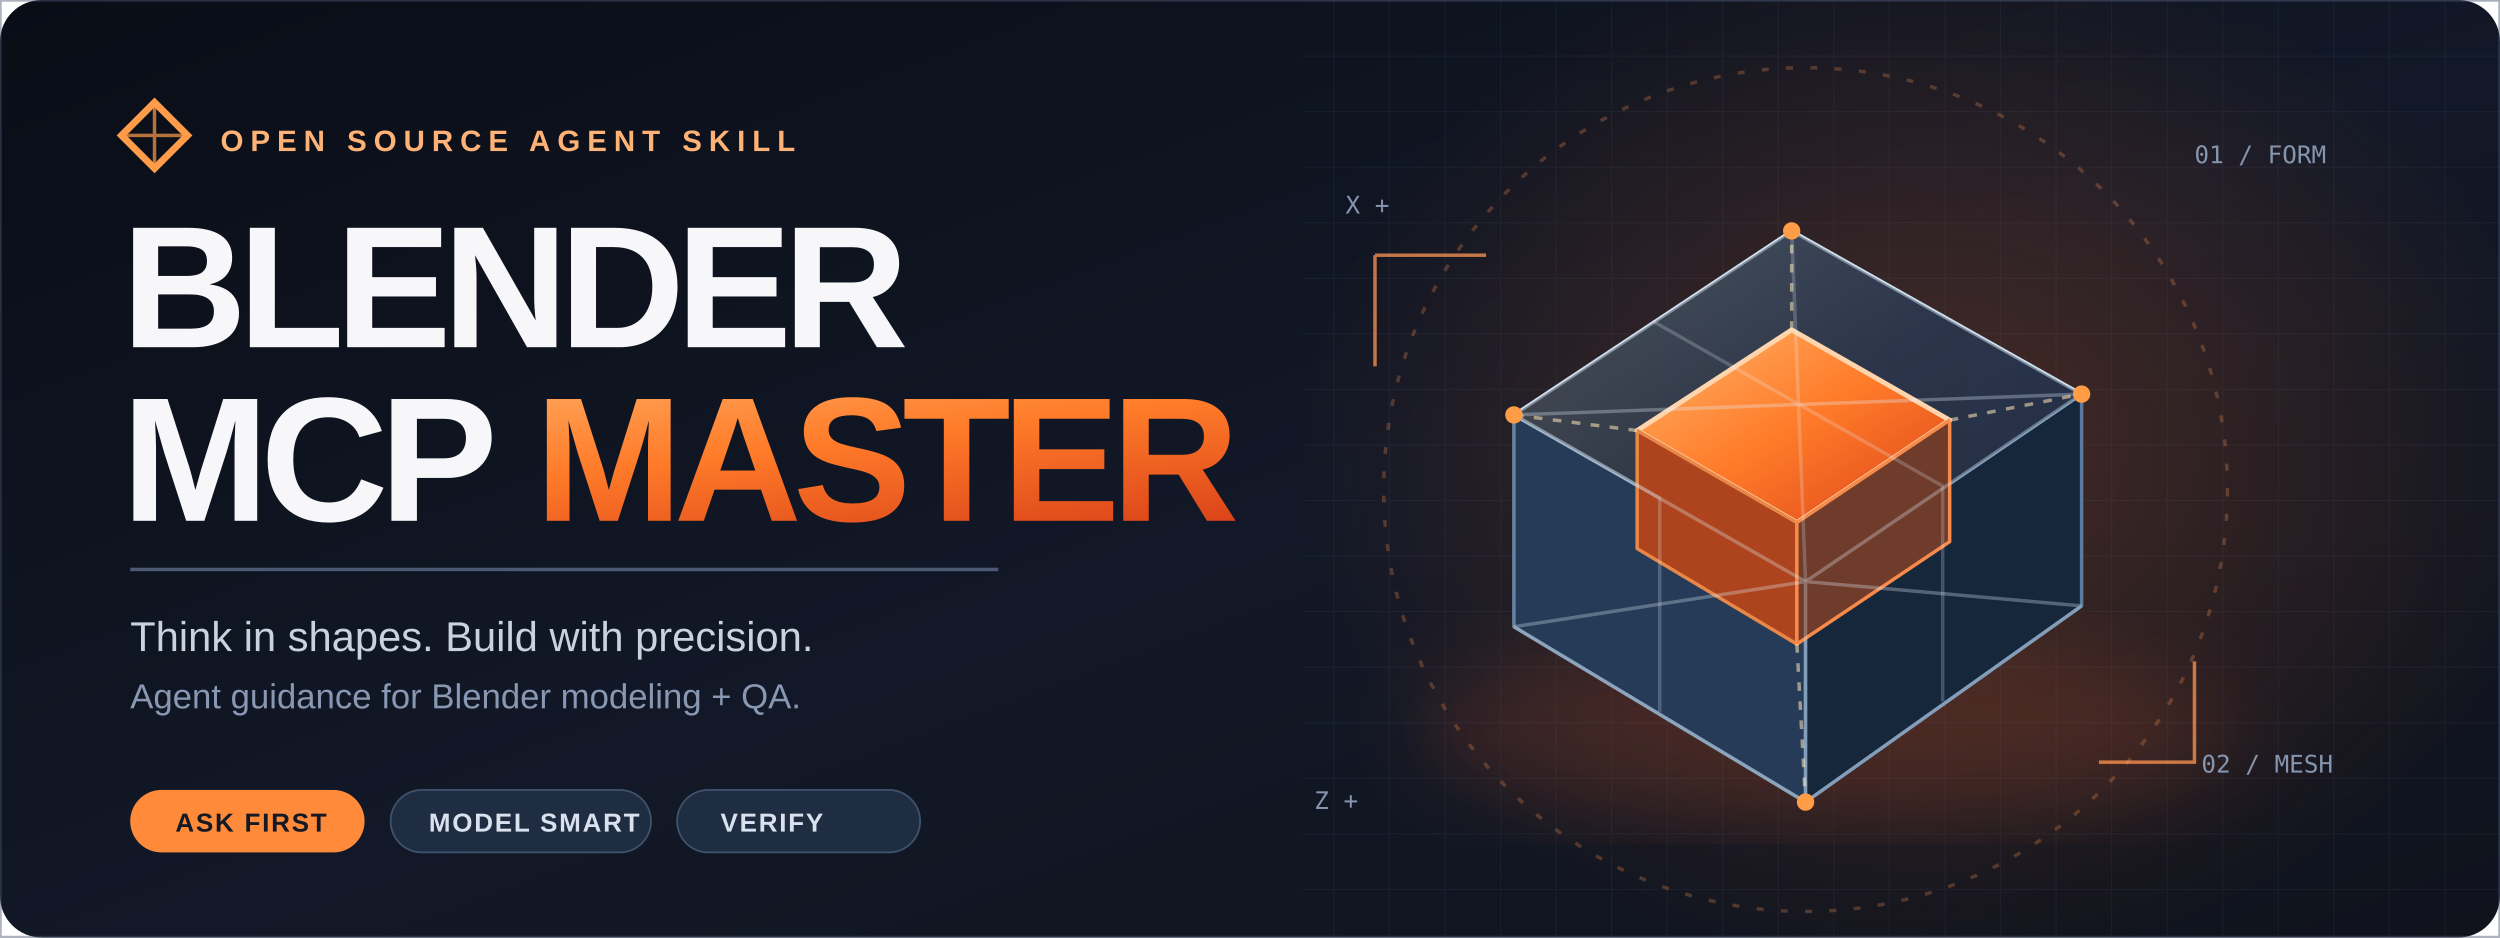
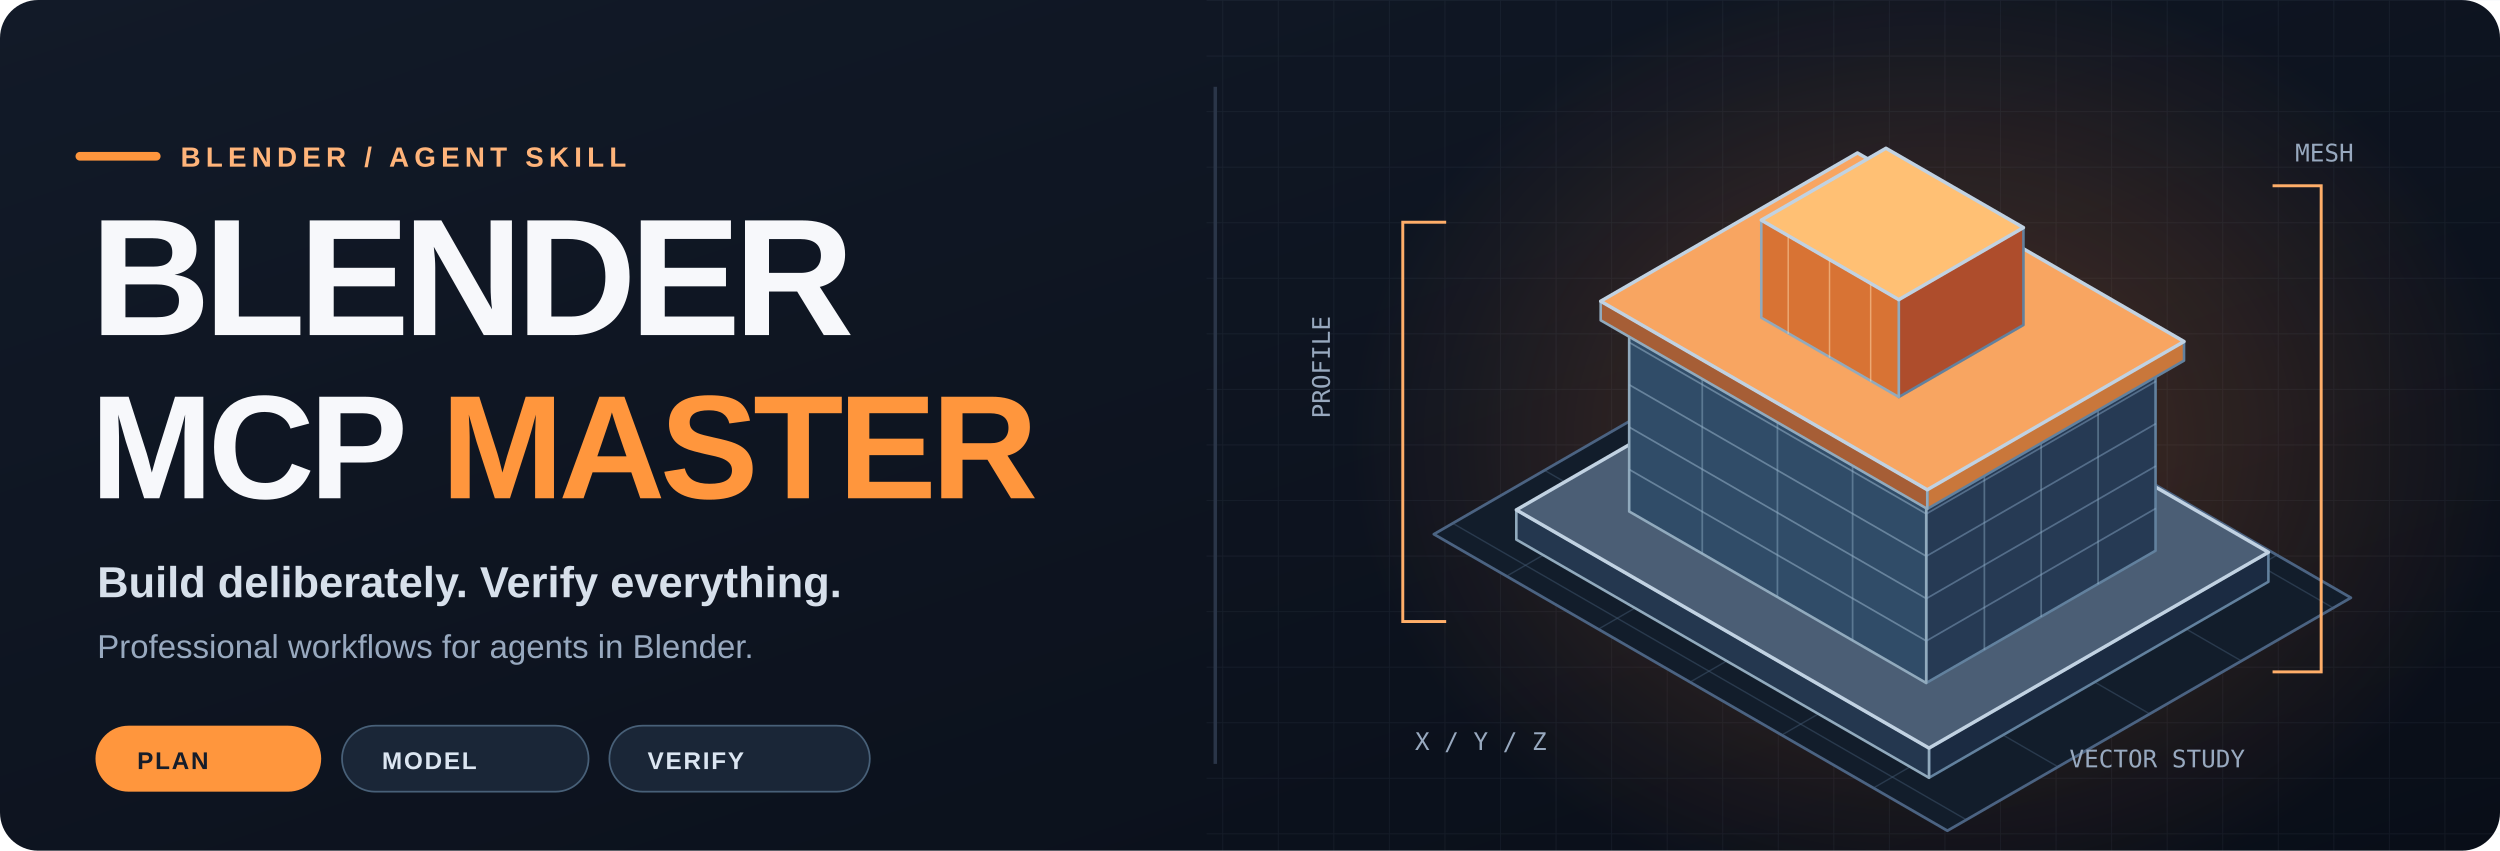
- <svg xmlns="http://www.w3.org/2000/svg" viewBox="0 0 1440 540" width="1440" height="540" role="img" aria-labelledby="title desc">
+ <svg xmlns="http://www.w3.org/2000/svg" viewBox="0 0 1440 490" width="1440" height="490" role="img" aria-labelledby="title description">
  <defs>
-     <linearGradient id="bg" x1="0" y1="0" x2="1" y2="1">
-       <stop stop-color="#090d16" />
-       <stop offset=".53" stop-color="#121827" />
-       <stop offset="1" stop-color="#10131c" />
+     <linearGradient id="surface" x2="1" y2="1">
+       <stop stop-color="#121a28" />
+       <stop offset="1" stop-color="#090e18" />
    </linearGradient>
-     <linearGradient id="orange" x1="0" y1="0" x2="1" y2="1">
-       <stop stop-color="#ffb46a" />
-       <stop offset=".5" stop-color="#ff7b29" />
-       <stop offset="1" stop-color="#db4319" />
+     <linearGradient id="amber" x2="1" y2="1">
+       <stop stop-color="#ffc06b" />
+       <stop offset="1" stop-color="#ff6834" />
    </linearGradient>
-     <linearGradient id="steel" x1="0" y1="0" x2="1" y2="1">
-       <stop stop-color="#8bafc5" />
-       <stop offset=".5" stop-color="#344c68" />
-       <stop offset="1" stop-color="#1b293f" />
-     </linearGradient>
-     <linearGradient id="face" x1="0" y1="0" x2="1" y2="0">
-       <stop stop-color="#312d32" />
-       <stop offset="1" stop-color="#242c43" />
-     </linearGradient>
-     <radialGradient id="glow">
-       <stop stop-color="#f56b24" stop-opacity=".24" />
-       <stop offset="1" stop-color="#f56b24" stop-opacity="0" />
+     <radialGradient id="halo">
+       <stop stop-color="#ff8739" stop-opacity=".26" />
+       <stop offset="1" stop-color="#ff8739" stop-opacity="0" />
    </radialGradient>
    <pattern id="grid" width="32" height="32" patternUnits="userSpaceOnUse">
-       <path d="M32 0H0V32" fill="none" stroke="#92acdb" stroke-opacity=".075" />
+       <path d="M32 0H0V32" stroke="#a3b7d5" stroke-opacity=".10" fill="none" />
    </pattern>
-     <filter id="blur">
-       <feGaussianBlur stdDeviation="24" />
-     </filter>
  </defs>
-   <rect width="1440" height="540" rx="24" fill="url(#bg)" />
-   <path d="M750 0H1440V540H750Z" fill="url(#grid)" />
-   <ellipse cx="1110" cy="261" rx="360" ry="300" fill="url(#glow)" />
-   <path d="M0 0H1440V540H0Z" fill="none" stroke="#4b5570" stroke-opacity=".45" stroke-width="2" />
-   <g transform="translate(70 59)">
-     <path d="M0 19 19 0 38 19 19 38Z" fill="none" stroke="#ff9c49" stroke-width="4" />
-     <path d="M19 0V38M0 19H38" stroke="#ff9c49" stroke-width="2" opacity=".7" />
-     <text x="57" y="28" font-size="17" letter-spacing="4" font-weight="700" fill="#ffb276" font-family="Segoe UI,Arial,sans-serif">OPEN SOURCE AGENT SKILL</text>
+   <rect width="1440" height="490" rx="22" fill="url(#surface)" />
+   <rect x="695" y="0" width="745" height="490" fill="url(#grid)" opacity=".65" />
+   <ellipse cx="1114" cy="253" rx="340" ry="275" fill="url(#halo)" />
+   <path d="M700 50 V440" stroke="#2a3548" stroke-width="2" />
+   <path d="M46 90H90" stroke="#ff963d" stroke-width="5" stroke-linecap="round" />
+   <g font-family="Arial,Helvetica,sans-serif">
+     <text x="104" y="96" font-size="16" letter-spacing="3" font-weight="700" fill="#ffb47a">BLENDER / AGENT SKILL</text>
+     <text x="52" y="193" font-size="96" font-weight="900" letter-spacing="-4" fill="#f7f8fb">BLENDER</text>
+     <text x="52" y="287" font-size="85" font-weight="900" letter-spacing="-3" fill="#f7f8fb">MCP <tspan fill="#ff963d">MASTER</tspan>
+     </text>
+     <text x="56" y="344" font-size="25" font-weight="600" fill="#d7e0eb">Build deliberately. Verify everything.</text>
+     <text x="56" y="379" font-size="19" fill="#98a9bf">Professional workflows for agents in Blender.</text>
  </g>
-   <text x="70" y="200" font-family="Segoe UI,Arial,sans-serif" font-size="100" font-weight="900" fill="#f7f7f9" letter-spacing="-5">BLENDER</text>
-   <text x="70" y="300" font-family="Segoe UI,Arial,sans-serif" font-size="102" font-weight="900" fill="#f7f7f9" letter-spacing="-5">MCP <tspan fill="url(#orange)">MASTER</tspan>
-   </text>
-   <path d="M75 328H575" stroke="#4c5973" stroke-width="2" />
-   <text x="75" y="375" font-family="Segoe UI,Arial,sans-serif" font-size="24" fill="#cad2df">Think in shapes. Build with precision.</text>
-   <text x="75" y="408" font-family="Segoe UI,Arial,sans-serif" font-size="20" fill="#8897b2">Agent guidance for Blender modeling + QA.</text>
-   <g transform="translate(75 455)" font-family="Segoe UI,Arial,sans-serif" font-size="15" font-weight="600" letter-spacing="1">
-     <rect width="135" height="36" rx="18" fill="#ff8a39" />
-     <text x="26" y="24" fill="#151923">ASK FIRST</text>
-     <rect x="150" width="150" height="36" rx="18" fill="#1e2d41" stroke="#40536d" />
-     <text x="172" y="24" fill="#d9e1ef">MODEL SMART</text>
-     <rect x="315" width="140" height="36" rx="18" fill="#1e2d41" stroke="#40536d" />
-     <text x="340" y="24" fill="#d9e1ef">VERIFY</text>
+   <g font-family="Arial,Helvetica,sans-serif" font-size="14" font-weight="700" letter-spacing="1">
+     <rect x="55" y="418" width="130" height="38" rx="19" fill="#ff963d" />
+     <text x="79" y="443" fill="#161d2a">PLAN</text>
+     <rect x="197" y="418" width="142" height="38" rx="19" fill="#1a2637" stroke="#486078" />
+     <text x="220" y="443" fill="#dce6f2">MODEL</text>
+     <rect x="351" y="418" width="150" height="38" rx="19" fill="#1a2637" stroke="#486078" />
+     <text x="373" y="443" fill="#dce6f2">VERIFY</text>
  </g>
-   <g transform="translate(1040 262)">
-     <ellipse cx="9" cy="158" rx="235" ry="55" fill="#ff672e" opacity=".15" filter="url(#blur)" />
-     <g stroke-linejoin="round" stroke-width="2">
-       <path d="M-168 -23 -8 -129 159 -35 0 73Z" fill="url(#steel)" stroke="#c4d9e9" />
-       <path d="M-168 -23 0 73 0 200 -168 99Z" fill="#253b57" stroke="#6685a0" />
-       <path d="M0 73 159 -35 159 87 0 200Z" fill="#17273b" stroke="#597b9d" />
-       <path d="M-168 -23 -8 -129 159 -35 0 73Z" fill="url(#face)" opacity=".7" />
-       <path d="M-97 -14 -8 -72 83 -20 -5 39Z" fill="url(#orange)" stroke="#ffd5ae" stroke-width="2.8" />
-       <path d="M-97 -14 -5 39 -5 109 -97 54Z" fill="#ad441d" stroke="#e88747" />
-       <path d="M-5 39 83 -20 83 50 -5 109Z" fill="#6f3b2b" stroke="#f78a49" />
-       <path d="M-8 -72V-129M-97 -14 -168 -23M83 -20 159 -35M-5 109 0 200" fill="none" stroke="#ffe5b6" stroke-opacity=".55" stroke-dasharray="5 6" />
-       <path d="M-168 -23 -8 -129 159 -35 0 73 -168 -23 159 -35M-168 99 0 73 159 87M0 73V200M-168 99 0 200 159 87" fill="none" stroke="#e5f0ff" stroke-opacity=".30" />
-       <path d="M-168 -23 -84 25 -84 148M-88 -77 79 18 79 142M-8 -129 0 73" fill="none" stroke="#e5f0ff" stroke-opacity=".22" />
-     </g>
-     <g fill="#ff9d46">
-       <circle cx="-168" cy="-23" r="5" />
-       <circle cx="159" cy="-35" r="5" />
-       <circle cx="0" cy="200" r="5" />
-       <circle cx="-8" cy="-129" r="5" />
-     </g>
-     <g fill="none" stroke="#ff9652" stroke-width="2" stroke-opacity=".75">
-       <path d="M-248 -115h64M-248 -115v64" />
-       <path d="M224 119v58h-55" />
-       <circle cx="0" cy="20" r="243" stroke-dasharray="4 10" opacity=".35" />
-     </g>
+   <polygon points="1058.3,173.5 1354.1,344.3 1121.7,478.5 825.9,307.7" fill="#121d2b" stroke="#4b6382" stroke-width="1.6" stroke-linejoin="round" />
+   <line x1="1100.6" y1="197.5" x2="868.1" y2="331.7" stroke="#49617c" stroke-width="0.8" opacity="0.42" />
+   <line x1="1153.4" y1="228.0" x2="921.0" y2="362.2" stroke="#49617c" stroke-width="0.8" opacity="0.42" />
+   <line x1="1206.2" y1="258.5" x2="973.8" y2="392.7" stroke="#49617c" stroke-width="0.8" opacity="0.42" />
+   <line x1="1259.0" y1="289.0" x2="1026.6" y2="423.2" stroke="#49617c" stroke-width="0.8" opacity="0.42" />
+   <line x1="1311.9" y1="319.5" x2="1079.4" y2="453.7" stroke="#49617c" stroke-width="0.8" opacity="0.42" />
+   <line x1="1047.7" y1="179.2" x2="1343.6" y2="350.0" stroke="#49617c" stroke-width="0.8" opacity="0.42" />
+   <line x1="994.9" y1="209.7" x2="1290.7" y2="380.5" stroke="#49617c" stroke-width="0.8" opacity="0.42" />
+   <line x1="942.1" y1="240.2" x2="1237.9" y2="411.0" stroke="#49617c" stroke-width="0.8" opacity="0.42" />
+   <line x1="889.3" y1="270.7" x2="1185.1" y2="441.5" stroke="#49617c" stroke-width="0.8" opacity="0.42" />
+   <line x1="836.4" y1="301.2" x2="1132.3" y2="472.0" stroke="#49617c" stroke-width="0.8" opacity="0.42" />
+   <polygon points="1306.6,318.1 1111.1,430.9 1111.1,448.0 1306.6,335.1" fill="#1b2b42" stroke="#62819e" stroke-width="1.5" stroke-linejoin="round" />
+   <polygon points="873.4,293.7 1111.1,430.9 1111.1,448.0 873.4,310.8" fill="#24374f" stroke="#91aabd" stroke-width="1.5" stroke-linejoin="round" />
+   <polygon points="1068.9,180.8 1306.6,318.1 1111.1,430.9 873.4,293.7" fill="#4b5e75" stroke="#c1d2e2" stroke-width="2" stroke-linejoin="round" />
+   <polygon points="1241.6,207.4 1109.5,283.6 1109.5,393.4 1241.6,317.2" fill="#263a54" stroke="#62819e" stroke-width="1.5" stroke-linejoin="round" />
+   <polygon points="938.4,184.8 1109.5,283.6 1109.5,393.4 938.4,294.6" fill="#304c68" stroke="#91aabd" stroke-width="1.5" stroke-linejoin="round" />
+   <polygon points="1070.5,108.5 1241.6,207.4 1109.5,283.6 938.4,184.8" fill="#61728b" stroke="#c1d2e2" stroke-width="2" stroke-linejoin="round" />
+   <line x1="938.2" y1="270.3" x2="1109.4" y2="369.1" stroke="#93afc6" stroke-width="1" opacity="0.55" />
+   <line x1="1241.8" y1="292.8" x2="1109.7" y2="369.1" stroke="#89a9c9" stroke-width="1" opacity="0.46" />
+   <line x1="938.2" y1="245.9" x2="1109.4" y2="344.7" stroke="#93afc6" stroke-width="1" opacity="0.55" />
+   <line x1="1241.8" y1="268.4" x2="1109.7" y2="344.7" stroke="#89a9c9" stroke-width="1" opacity="0.46" />
+   <line x1="938.2" y1="221.5" x2="1109.4" y2="320.3" stroke="#93afc6" stroke-width="1" opacity="0.55" />
+   <line x1="1241.8" y1="244.0" x2="1109.7" y2="320.3" stroke="#89a9c9" stroke-width="1" opacity="0.46" />
+   <line x1="938.2" y1="197.1" x2="1109.4" y2="295.9" stroke="#93afc6" stroke-width="1" opacity="0.55" />
+   <line x1="1241.8" y1="219.6" x2="1109.7" y2="295.9" stroke="#89a9c9" stroke-width="1" opacity="0.46" />
+   <line x1="980.5" y1="319.1" x2="980.5" y2="209.3" stroke="#95b6cc" stroke-width="1" opacity="0.42" />
+   <line x1="1023.8" y1="344.1" x2="1023.8" y2="234.3" stroke="#95b6cc" stroke-width="1" opacity="0.42" />
+   <line x1="1067.1" y1="369.1" x2="1067.1" y2="259.3" stroke="#95b6cc" stroke-width="1" opacity="0.42" />
+   <line x1="1208.5" y1="336.5" x2="1208.5" y2="226.7" stroke="#95b6cc" stroke-width="1" opacity="0.42" />
+   <line x1="1175.7" y1="355.4" x2="1175.7" y2="245.6" stroke="#95b6cc" stroke-width="1" opacity="0.42" />
+   <line x1="1143.0" y1="374.3" x2="1143.0" y2="264.5" stroke="#95b6cc" stroke-width="1" opacity="0.42" />
+   <polygon points="1258.0,196.7 1110.1,282.1 1110.1,293.1 1258.0,207.7" fill="#c9773b" stroke="#62819e" stroke-width="1.5" stroke-linejoin="round" />
+   <polygon points="922.0,173.5 1110.1,282.1 1110.1,293.1 922.0,184.5" fill="#a65e36" stroke="#91aabd" stroke-width="1.5" stroke-linejoin="round" />
+   <polygon points="1069.9,88.1 1258.0,196.7 1110.1,282.1 922.0,173.5" fill="#f8a561" stroke="#c1d2e2" stroke-width="2" stroke-linejoin="round" />
+   <polygon points="1165.5,131.1 1093.7,172.6 1093.7,228.7 1165.5,187.2" fill="#ae4d2c" stroke="#62819e" stroke-width="1.5" stroke-linejoin="round" />
+   <polygon points="1014.5,126.8 1093.7,172.6 1093.7,228.7 1014.5,183.0" fill="#d87334" stroke="#91aabd" stroke-width="1.5" stroke-linejoin="round" />
+   <polygon points="1086.3,85.4 1165.5,131.1 1093.7,172.6 1014.5,126.8" fill="#ffc074" stroke="#c1d2e2" stroke-width="2" stroke-linejoin="round" />
+   <line x1="1030.0" y1="192.3" x2="1030.0" y2="136.2" stroke="#ffddaf" stroke-width="0.85" opacity="0.5" />
+   <line x1="1053.8" y1="206.0" x2="1053.8" y2="149.9" stroke="#ffddaf" stroke-width="0.85" opacity="0.5" />
+   <line x1="1077.5" y1="219.7" x2="1077.5" y2="163.6" stroke="#ffddaf" stroke-width="0.85" opacity="0.5" />
+   <g fill="none" stroke="#ffae69" stroke-width="1.7">
+     <path d="M833 128h-25v230h25" />
+     <path d="M1309 107h28v280h-28" />
  </g>
-   <g font-family="Consolas,Menlo,monospace" font-size="14" fill="#8595ad">
-     <text x="1264" y="94">01 / FORM</text>
-     <text x="1268" y="445">02 / MESH</text>
-     <text x="775" y="123">X  +</text>
-     <text x="757" y="466">Z  +</text>
+   <g font-family="monospace" fill="#98a9bf" font-size="14">
+     <text x="766" y="241" transform="rotate(-90 766 241)">PROFILE</text>
+     <text x="1322" y="93">MESH</text>
+     <text x="815" y="432">X / Y / Z</text>
+     <text x="1192" y="442">VECTOR STUDY</text>
  </g>
</svg>
